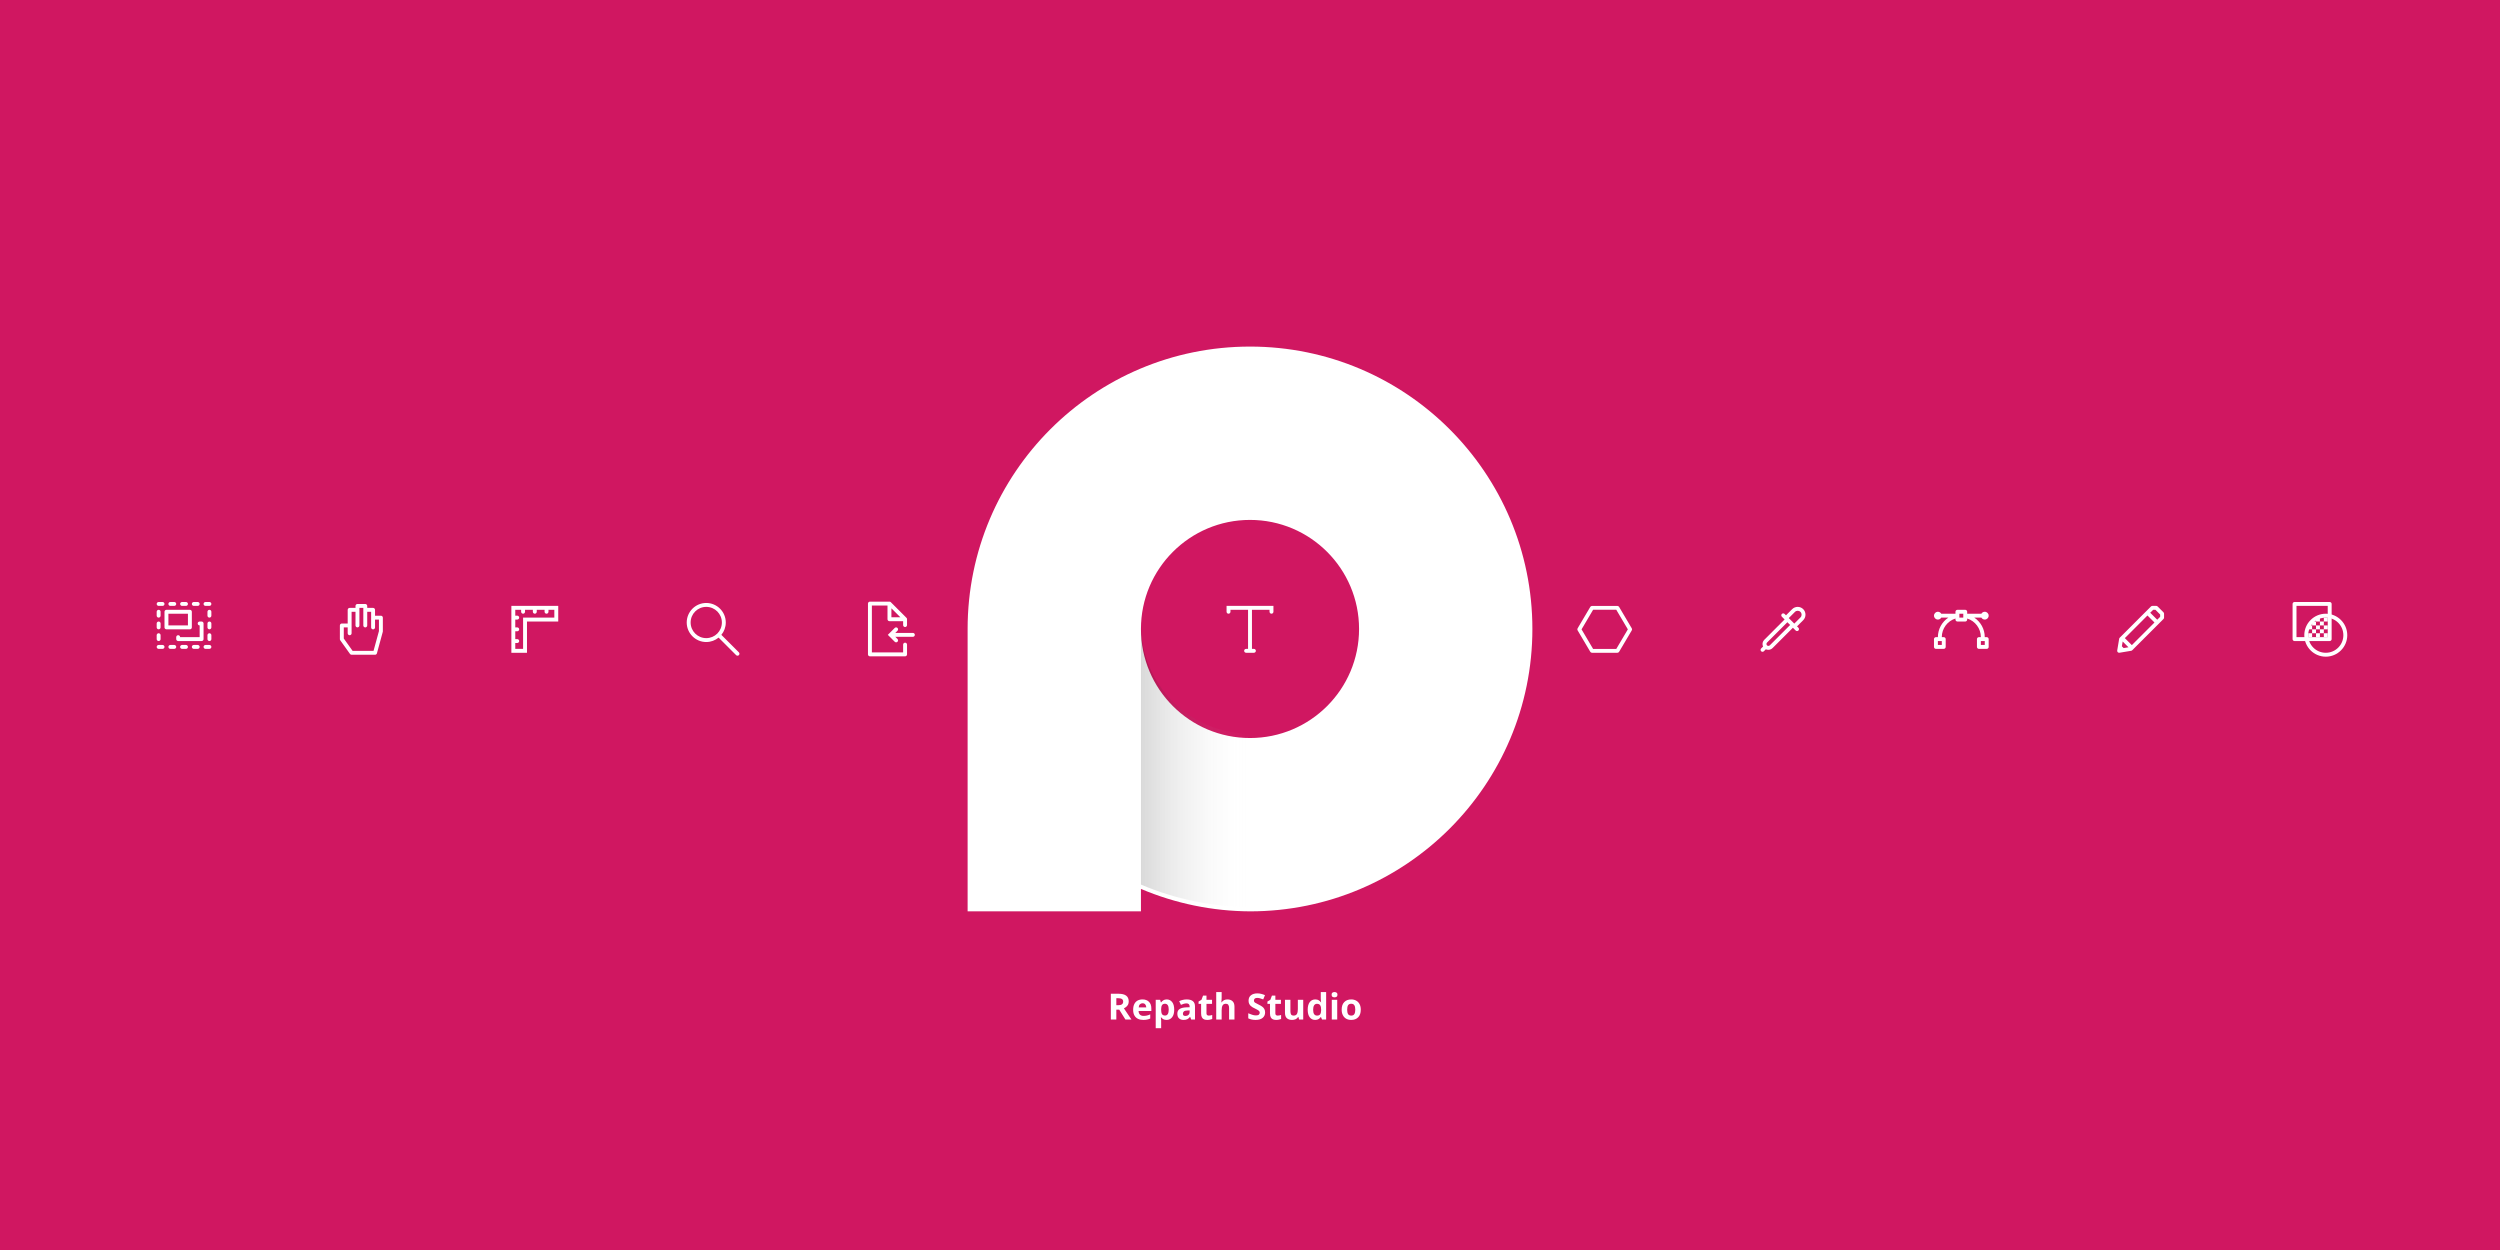
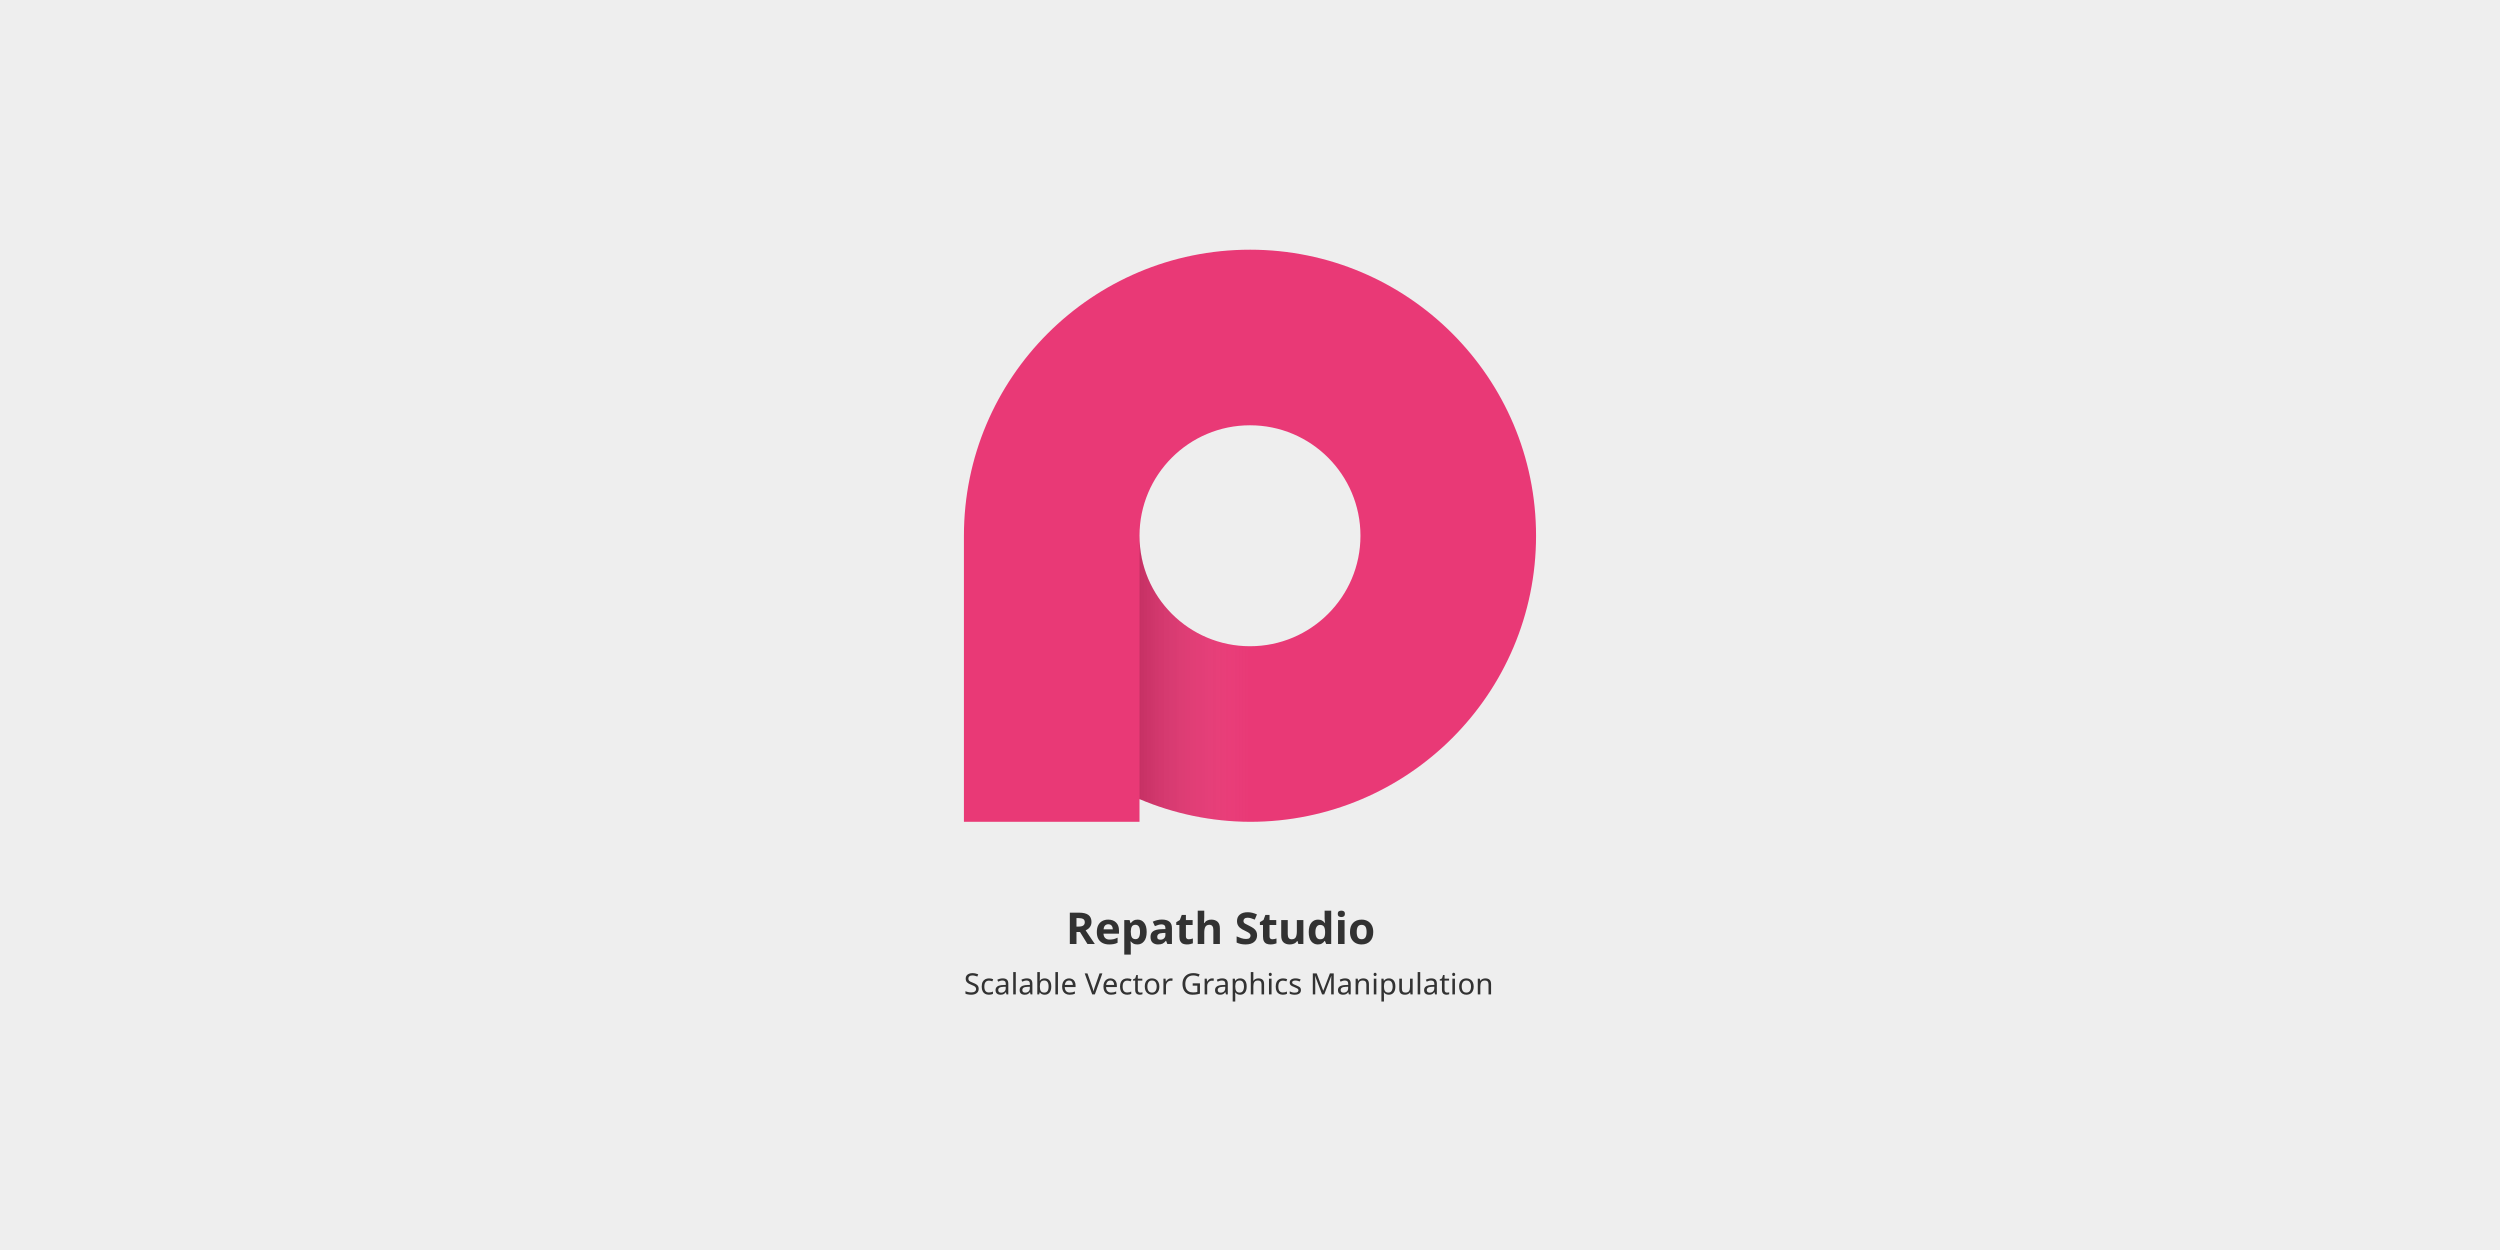
<svg xmlns="http://www.w3.org/2000/svg" width="640" height="320" version="1.1" viewBox="0 0 640 320">
  <defs>
-     <linearGradient id="linearGradient11" x1="1516.3" x2="1570.6" y1="732.63" y2="732.63" gradientTransform="matrix(.51405 0 0 .51405 -488.8 -216.7)" gradientUnits="userSpaceOnUse">
+     <linearGradient id="linearGradient11-7" x1="1516.3" x2="1570.6" y1="732.63" y2="732.63" gradientTransform="matrix(.27224 0 0 .27224 -359.29 -131.71)" gradientUnits="userSpaceOnUse">
      <stop stop-opacity=".149" offset="0" />
      <stop stop-color="#fff" stop-opacity="0" offset="1" />
    </linearGradient>
-     <linearGradient id="linearGradient17" x1="34.902" x2="34.902" y1="213.75" y2="134.15" gradientTransform="matrix(4.0202 0 0 4.0202 179.69 -539.31)" gradientUnits="userSpaceOnUse">
-       <stop stop-color="#d01761" offset="0" />
-       <stop stop-color="#d01761" offset="1" />
-     </linearGradient>
  </defs>
-   <rect width="640" height="320" rx="0" ry="0" fill="url(#linearGradient17)" stop-color="#000000" stroke-width="1" style="-inkscape-stroke:none;font-variation-settings:normal" />
-   <g fill="#fff">
-     <path d="m407.55 155.12a0.501 0.49 0 0 0-0.435 0.245l-3.254 5.505a0.501 0.49 0 0 0 0 0.49l3.254 5.505a0.501 0.49 0 0 0 0.435 0.245h6.503a0.501 0.49 0 0 0 0.435-0.245l3.254-5.505a0.501 0.49 0 0 0 0-0.49l-3.254-5.505a0.501 0.49 0 0 0-0.435-0.245zm0.288 0.979h5.928l2.962 5.016-2.962 5.016h-5.928l-2.962-5.016z" />
-     <path d="m501.1 156.11a0.5 0.5 0 0 0-0.5 0.5v0.5h-3.637a1 1 0 0 0-0.863-0.5 1 1 0 0 0-1 1 1 1 0 0 0 1 1 1 1 0 0 0 0.863-0.5h1.818c-1.633 1.086-2.682 2.941-2.682 5h-0.5a0.5 0.5 0 0 0-0.5 0.5v2a0.5 0.5 0 0 0 0.5 0.5h2a0.5 0.5 0 0 0 0.5-0.5v-2a0.5 0.5 0 0 0-0.5-0.5h-0.5c0-2.207 1.437-4.123 3.5-4.769v0.27a0.5 0.5 0 0 0 0.5 0.5h2a0.5 0.5 0 0 0 0.5-0.5v-0.27c2.064 0.647 3.5 2.563 3.5 4.769h-0.5a0.5 0.5 0 0 0-0.5 0.5v2a0.5 0.5 0 0 0 0.5 0.5h2a0.5 0.5 0 0 0 0.5-0.5v-2a0.5 0.5 0 0 0-0.5-0.5h-0.5c0-2.059-1.049-3.914-2.684-5h1.82a1 1 0 0 0 0.863 0.5 1 1 0 0 0 1-1 1 1 0 0 0-1-1 1 1 0 0 0-0.863 0.5h-3.637v-0.5a0.5 0.5 0 0 0-0.5-0.5zm0.5 1h1v1h-1zm-5.5 7h1v1h-1zm11 0h1v1h-1z" />
-     <path d="m551 155.11a0.5 0.5 0 0 0-0.354 0.146l-8 8a0.5 0.5 0 0 0-0.141 0.271l-0.5 3a0.5 0.5 0 0 0 0.576 0.576l3-0.5a0.5 0.5 0 0 0 0.271-0.141l8-8a0.5 0.5 0 0 0 0.146-0.354v-1a0.5 0.5 0 0 0-0.146-0.354l-1.5-1.5a0.5 0.5 0 0 0-0.354-0.146h-1zm0.207 1h0.586l1.207 1.207v0.586l-0.75 0.75-1.793-1.793 0.75-0.75zm-1.457 1.457 1.793 1.793-5.793 5.793-1.793-1.793zm-6.346 6.654 1.482 1.482-1.232 0.205-0.455-0.455z" color="#000000" stroke-linecap="round" stroke-linejoin="round" style="-inkscape-stroke:none" />
-     <path d="m130.91 155.11v12h4v-8h8v-4h-9zm1 1h1.5v0.5a0.5 0.5 0 0 0 0.5 0.5 0.5 0.5 0 0 0 0.5-0.5v-0.5h2v0.5a0.5 0.5 0 0 0 0.5 0.5 0.5 0.5 0 0 0 0.5-0.5v-0.5h2v0.5a0.5 0.5 0 0 0 0.5 0.5 0.5 0.5 0 0 0 0.5-0.5v-0.5h1.5v2h-8v8h-2v-1.5h0.5a0.5 0.5 0 0 0 0.5-0.5 0.5 0.5 0 0 0-0.5-0.5h-0.5v-2h0.5a0.5 0.5 0 0 0 0.5-0.5 0.5 0.5 0 0 0-0.5-0.5h-0.5v-2h0.5a0.5 0.5 0 0 0 0.5-0.5 0.5 0.5 0 0 0-0.5-0.5h-0.5z" />
-     <g transform="translate(585.9 153.11)" stroke-linecap="round" stroke-linejoin="round">
-       <path d="m1.5 1c-0.276 2.76e-5 -0.5 0.224-0.5 0.5v9c2.76e-5 0.276 0.224 0.5 0.5 0.5h9c0.276-2.8e-5 0.5-0.224 0.5-0.5v-9c-2.8e-5 -0.276-0.224-0.5-0.5-0.5zm0.5 1h8v8h-8z" color="#000000" style="-inkscape-stroke:none" />
-       <path d="m9.5 4c-3.032 0-5.5 2.468-5.5 5.5s2.468 5.5 5.5 5.5 5.5-2.468 5.5-5.5-2.468-5.5-5.5-5.5zm0 1c2.491 0 4.5 2.009 4.5 4.5s-2.009 4.5-4.5 4.5-4.5-2.009-4.5-4.5 2.009-4.5 4.5-4.5z" color="#000000" style="-inkscape-stroke:none" />
-       <path d="m7 5v1h1v-1zm1 1v1h1v-1zm1 0h1v-1h-1zm0 1v1h1v-1zm0 1h-1v1h1zm0 1v1h1v-1zm-1 0h-1v1h1zm-1 0v-1h-1v1zm-1 0h-1v1h1zm0-1v-1h-1v1zm0-1h1v-1h-1zm1 0v1h1v-1z" color="#000000" stroke-dasharray="1, 2" style="-inkscape-stroke:none" />
+   <rect width="640" height="320" rx="0" ry="0" fill="#eee" stop-color="#000000" stroke-width="1" style="-inkscape-stroke:none;font-variation-settings:normal" />
+   <g transform="translate(4.9743e-6 5.9171)">
+     <text x="319.774" y="235.751" dominant-baseline="auto" fill="#323232" font-family="Sora" font-size="11.254px" font-weight="800" stop-color="#000000" stroke-width=".274" text-align="center" text-anchor="middle" style="-inkscape-stroke:none;font-feature-settings:normal;font-variant-alternates:normal;font-variant-caps:normal;font-variant-east-asian:normal;font-variant-ligatures:normal;font-variant-numeric:normal;font-variant-position:normal;font-variation-settings:normal;line-height:1.25;text-decoration-color:#000000;text-decoration-line:none;text-decoration-style:solid;text-indent:0;text-orientation:mixed;text-transform:none;white-space:normal" xml:space="preserve">
+       <tspan x="319.774" y="235.751" dominant-baseline="auto" fill="#323232" font-family="Sora" font-size="11.254px" font-weight="800" stop-color="#000000" stroke-width=".274" text-align="center" text-anchor="middle" style="-inkscape-stroke:none;font-feature-settings:normal;font-variant-alternates:normal;font-variant-caps:normal;font-variant-east-asian:normal;font-variant-ligatures:normal;font-variant-numeric:normal;font-variant-position:normal;font-variation-settings:normal;line-height:1.25;text-decoration-color:#000000;text-decoration-line:none;text-decoration-style:solid;text-indent:0;text-orientation:mixed;text-transform:none;white-space:normal">Repath Studio</tspan>
+     </text>
+     <text x="246.766" y="248.655" fill="#323232" font-family="Sora" font-size="7.531px" font-weight="300" stop-color="#000000" stroke-width=".274" style="-inkscape-stroke:none;font-variation-settings:normal;line-height:1.25" xml:space="preserve">
+       <tspan x="246.766" y="248.655" fill="#323232" stroke-width=".274">
+         <tspan x="246.766" y="248.655" fill="#323232" font-family="Sora" font-weight="300" stop-color="#000000" stroke-width=".274" style="-inkscape-stroke:none;font-variation-settings:normal">Scalable Vector Graphics Manipulation</tspan>
+       </tspan>
+     </text>
+     <g transform="matrix(2.1624 0 0 2.1624 246.79 58.005)">
+       <g transform="matrix(.24082 0 0 .24082 -442.03 -81.448)" fill="#e93976" stop-color="#000000" stroke-width="4.55" style="-inkscape-stroke:none;font-variation-settings:normal">
+         <path d="m1976.1 338.21a140.63 140.63 0 0 0-140.63 140.63 140.63 140.63 0 0 0 0.016 0.229h-0.016v140.4h86.32v-11.176a140.63 140.63 0 0 0 54.309 11.176 140.63 140.63 0 0 0 140.63-140.63 140.63 140.63 0 0 0-140.63-140.63zm0 86.32a54.309 54.309 0 0 1 54.309 54.309 54.309 54.309 0 0 1-54.309 54.309 54.309 54.309 0 0 1-54.309-54.309 54.309 54.309 0 0 1 54.309-54.309z" fill="#e93976" stop-color="#000000" stroke-width="4.55" style="-inkscape-stroke:none;font-variation-settings:normal" />
+       </g>
+       <g transform="matrix(.88455 0 0 .88455 -26.56 -26.049)">
+         <path d="m53.514 67.735v35.244a38.285 38.285 0 0 0 14.785 3.043 38.285 38.285 0 0 0 38.285-38.285 38.285 38.285 0 0 0 0-4.87e-4h-23.5a14.785 14.785 0 0 1 0 4.87e-4 14.785 14.785 0 0 1-14.785 14.785 14.785 14.785 0 0 1-14.785-14.785 14.785 14.785 0 0 1 0-4.87e-4z" fill="url(#linearGradient11-7)" stop-color="#000000" stroke-width="1.003" style="-inkscape-stroke:none;font-variation-settings:normal" />
+       </g>
    </g>
-     <path d="m91.509 154.62a0.5 0.5 0 0 0-0.5 0.5v0.5h-1.5a0.5 0.5 0 0 0-0.5 0.5v3.5h-1.5a0.5 0.5 0 0 0-0.5 0.5v3.5a0.5 0.5 0 0 0 0.092 0.291l2.5 3.5a0.5 0.5 0 0 0 0.408 0.209h6a0.5 0.5 0 0 0 0.482-0.367l1.5-5.5a0.5 0.5 0 0 0 0.018-0.133v-3.5a0.5 0.5 0 0 0-0.5-0.5h-1.5v-1.5a0.5 0.5 0 0 0-0.5-0.5h-1.5v-0.5a0.5 0.5 0 0 0-0.5-0.5zm0.5 1h1v4.5a0.5 0.5 0 0 0 1 0v-3.5h1v4a0.5 0.5 0 0 0 1 0v-2h1v2.934l-1.383 5.066h-5.361l-2.256-3.16v-2.84h1v1.5a0.5 0.5 0 0 0 1 0v-5.5h1v3.5a0.5 0.5 0 0 0 0.5 0.494 0.5 0.5 0 0 0 0.5-0.494v-4z" />
-     <path d="m40.611 154.11a0.5 0.5 0 0 0-0.5 0.5 0.5 0.5 0 0 0 0.5 0.5h1a0.5 0.5 0 0 0 0.5-0.5 0.5 0.5 0 0 0-0.5-0.5zm3 0a0.5 0.5 0 0 0-0.5 0.5 0.5 0.5 0 0 0 0.5 0.5h1a0.5 0.5 0 0 0 0.5-0.5 0.5 0.5 0 0 0-0.5-0.5zm3 0a0.5 0.5 0 0 0-0.5 0.5 0.5 0.5 0 0 0 0.5 0.5h1a0.5 0.5 0 0 0 0.5-0.5 0.5 0.5 0 0 0-0.5-0.5zm3 0a0.5 0.5 0 0 0-0.5 0.5 0.5 0.5 0 0 0 0.5 0.5h1a0.5 0.5 0 0 0 0.5-0.5 0.5 0.5 0 0 0-0.5-0.5zm3 0a0.5 0.5 0 0 0-0.5 0.5 0.5 0.5 0 0 0 0.5 0.5h1a0.5 0.5 0 0 0 0.5-0.5 0.5 0.5 0 0 0-0.5-0.5zm-12 2a0.5 0.5 0 0 0-0.5 0.5v1a0.5 0.5 0 0 0 0.5 0.5 0.5 0.5 0 0 0 0.5-0.5v-1a0.5 0.5 0 0 0-0.5-0.5zm2 0a0.5 0.5 0 0 0-0.5 0.5v4a0.5 0.5 0 0 0 0.5 0.5h6a0.5 0.5 0 0 0 0.5-0.5v-4a0.5 0.5 0 0 0-0.5-0.5zm11 0a0.5 0.5 0 0 0-0.5 0.5v1a0.5 0.5 0 0 0 0.5 0.5 0.5 0.5 0 0 0 0.5-0.5v-1a0.5 0.5 0 0 0-0.5-0.5zm-10.5 1h5v3h-5zm-2.5 2a0.5 0.5 0 0 0-0.5 0.5v1a0.5 0.5 0 0 0 0.5 0.5 0.5 0.5 0 0 0 0.5-0.5v-1a0.5 0.5 0 0 0-0.5-0.5zm10.5 0a0.5 0.5 0 0 0-0.5 0.5 0.5 0.5 0 0 0 0.5 0.5v3h-5a0.5 0.5 0 0 0-0.5-0.5 0.5 0.5 0 0 0-0.5 0.5v0.5a0.5 0.5 0 0 0 0.5 0.5h6a0.5 0.5 0 0 0 0.5-0.5v-4a0.5 0.5 0 0 0-0.5-0.5zm2.5 0a0.5 0.5 0 0 0-0.5 0.5v1a0.5 0.5 0 0 0 0.5 0.5 0.5 0.5 0 0 0 0.5-0.5v-1a0.5 0.5 0 0 0-0.5-0.5zm-13 3a0.5 0.5 0 0 0-0.5 0.5v1a0.5 0.5 0 0 0 0.5 0.5 0.5 0.5 0 0 0 0.5-0.5v-1a0.5 0.5 0 0 0-0.5-0.5zm13 0a0.5 0.5 0 0 0-0.5 0.5v1a0.5 0.5 0 0 0 0.5 0.5 0.5 0.5 0 0 0 0.5-0.5v-1a0.5 0.5 0 0 0-0.5-0.5zm-13 3a0.5 0.5 0 0 0-0.5 0.5 0.5 0.5 0 0 0 0.5 0.5h1a0.5 0.5 0 0 0 0.5-0.5 0.5 0.5 0 0 0-0.5-0.5zm3 0a0.5 0.5 0 0 0-0.5 0.5 0.5 0.5 0 0 0 0.5 0.5h1a0.5 0.5 0 0 0 0.5-0.5 0.5 0.5 0 0 0-0.5-0.5zm3 0a0.5 0.5 0 0 0-0.5 0.5 0.5 0.5 0 0 0 0.5 0.5h1a0.5 0.5 0 0 0 0.5-0.5 0.5 0.5 0 0 0-0.5-0.5zm3 0a0.5 0.5 0 0 0-0.5 0.5 0.5 0.5 0 0 0 0.5 0.5h1a0.5 0.5 0 0 0 0.5-0.5 0.5 0.5 0 0 0-0.5-0.5zm3 0a0.5 0.5 0 0 0-0.5 0.5 0.5 0.5 0 0 0 0.5 0.5h1a0.5 0.5 0 0 0 0.5-0.5 0.5 0.5 0 0 0-0.5-0.5z" />
-     <path d="m460.21 155.36c-0.513 0-1.026 0.194-1.414 0.582a0.5 0.5 0 0 0-2e-3 2e-3l-1.578 1.578-0.354-0.354a0.5 0.5 0 0 0-0.354-0.146 0.5 0.5 0 0 0-0.354 0.146 0.5 0.5 0 0 0 0 0.707l0.707 0.707-5.207 5.209a0.5 0.5 0 0 0-0.01 8e-3v2e-3c-0.378 0.378-0.527 0.931-0.389 1.447 0.024 0.09 0.056 0.176 0.096 0.258l-0.5 0.5a0.5 0.5 0 0 0 0 0.709 0.5 0.5 0 0 0 0.707 0l0.5-0.502c0.082 0.039 0.168 0.072 0.258 0.096 0.516 0.138 1.069-0.011 1.447-0.389h2e-3l5.217-5.217 0.707 0.707a0.5 0.5 0 0 0 0.707 0 0.5 0.5 0 0 0 0-0.707l-0.354-0.354 1.578-1.578a0.5 0.5 0 0 0 2e-3 0c0.777-0.777 0.777-2.053 0-2.83-0.388-0.388-0.901-0.582-1.414-0.582zm0 0.994c0.255 0 0.51 0.098 0.707 0.295 0.395 0.395 0.395 1.021 0 1.416h-2e-3l-1.578 1.578-1.414-1.414 1.578-1.578a0.5 0.5 0 0 0 2e-3 -2e-3c0.197-0.197 0.452-0.295 0.707-0.295zm-2.641 2.936 0.707 0.707-5.207 5.209a0.5 0.5 0 0 0-0.01 8e-3v2e-3c-0.127 0.126-0.31 0.175-0.482 0.129-0.173-0.046-0.307-0.18-0.354-0.354-0.046-0.173 2e-3 -0.357 0.129-0.484a0.5 0.5 0 0 0 0.027-0.029l5.189-5.188z" />
-     <path d="m359.39 155.11a0.5 0.5 0 0 0-0.5 0.5v11a0.5 0.5 0 0 0 0.5 0.5h11a0.5 0.5 0 0 0 0.5-0.5v-11a0.5 0.5 0 0 0-0.5-0.5zm0.5 1h10v10h-10zm7.5 1c-0.823 0-1.5 0.677-1.5 1.5 0 0.823 0.677 1.5 1.5 1.5 0.823 0 1.5-0.677 1.5-1.5 0-0.823-0.677-1.5-1.5-1.5zm0 1c0.282 0 0.5 0.218 0.5 0.5 0 0.282-0.218 0.5-0.5 0.5-0.282 0-0.5-0.218-0.5-0.5 0-0.282 0.218-0.5 0.5-0.5zm-4.061 1a0.5 0.5 0 0 0-0.408 0.311l-2 5a0.5 0.5 0 0 0 0.465 0.686h7a0.5 0.5 0 0 0 0.416-0.777l-2-3a0.5 0.5 0 0 0-0.785-0.059l-0.492 0.537-1.728-2.486a0.5 0.5 0 0 0-0.467-0.211zm0.176 1.545 1.555 2.238a0.5 0.5 0 0 0 0.779 0.051l0.484-0.529 1.129 1.691h-5.328l1.381-3.451z" />
-     <path d="m227.7 154.02-5 2e-3c-0.276 3e-5 -0.5 0.224-0.5 0.5v13c3e-5 0.276 0.224 0.5 0.5 0.5h9c0.276-3e-5 0.5-0.224 0.5-0.5v-2.5a0.5 0.5 0 0 0-0.5-0.5 0.5 0.5 0 0 0-0.5 0.5v2h-8v-12h4v3.5c3e-5 0.276 0.224 0.5 0.5 0.5h3.5v1a0.5 0.5 0 0 0 0.5 0.5 0.5 0.5 0 0 0 0.5-0.5v-1a0.5 0.5 0 0 0 0-2e-3 0.5 0.5 0 0 0 0-2e-3 0.5 0.5 0 0 0 0-2e-3 0.5 0.5 0 0 0 0-2e-3 0.5 0.5 0 0 0 0-2e-3 0.5 0.5 0 0 0 0-2e-3 0.5 0.5 0 0 0 0-2e-3 0.5 0.5 0 0 0 0-2e-3 0.5 0.5 0 0 0 0-2e-3 0.5 0.5 0 0 0 0-2e-3 0.5 0.5 0 0 0 0-2e-3 0.5 0.5 0 0 0 0-2e-3 0.5 0.5 0 0 0 0-2e-3 0.5 0.5 0 0 0 0-2e-3 0.5 0.5 0 0 0 0-2e-3 0.5 0.5 0 0 0 0-2e-3 0.5 0.5 0 0 0 0-2e-3v-0.467c0-0.029-3e-3 -0.059-8e-3 -0.088-6.3e-4 -3e-3 -8.6e-4 -9e-3 -2e-3 -0.012-1e-3 -5e-3 -2e-3 -0.01-4e-3 -0.016-5e-3 -0.024-0.013-0.047-0.021-0.07-5e-3 -0.011-0.01-0.022-0.016-0.033-7e-3 -0.015-0.015-0.03-0.023-0.045-8e-3 -0.013-0.018-0.026-0.027-0.039-0.012-0.016-0.025-0.031-0.039-0.045-2e-3 -3e-3 -4e-3 -5e-3 -6e-3 -8e-3l-0.031-0.031-3.939-3.938c-9e-3 -0.011-0.019-0.021-0.029-0.031-1e-3 -6.5e-4 -3e-3 -9e-4 -4e-3 -2e-3 -0.033-0.032-0.069-0.06-0.109-0.082l-4e-3 -4e-3c-3e-3 -1e-3 -7e-3 -3e-3 -0.01-4e-3 -0.041-0.021-0.084-0.036-0.129-0.045-0.032-6e-3 -0.065-0.01-0.098-0.01zm0.5 1.711 2.291 2.291h-2.291zm1.205 4.875a0.5 0.5 0 0 0-0.354 0.148l-1.768 1.768 1.768 1.77a0.5 0.5 0 0 0 0.707 0 0.5 0.5 0 0 0 0-0.707l-0.562-0.562h4.502a0.5 0.5 0 0 0 0.5-0.5 0.5 0.5 0 0 0-0.5-0.5h-4.498l0.559-0.561a0.5 0.5 0 0 0 0-0.707 0.5 0.5 0 0 0-0.354-0.148z" />
-     <path d="m180.8 154.36c-2.756 0-5 2.244-5 5s2.244 5 5 5c1.198 0 2.298-0.425 3.16-1.131l4.486 4.486a0.5 0.5 0 0 0 0.707 0 0.5 0.5 0 0 0 0-0.709l-4.484-4.484c0.707-0.863 1.131-1.964 1.131-3.162 0-2.756-2.244-5-5-5zm0 1c2.215 0 4 1.785 4 4 0 1.099-0.439 2.091-1.152 2.812a0.5 0.5 0 0 0-0.019 0.016 0.5 0.5 0 0 0-0.014 0.018c-0.722 0.713-1.715 1.154-2.814 1.154-2.215 0-4-1.785-4-4s1.785-4 4-4z" />
-     <path d="m314 155.11v1.5c0 0.276 0.224 0.5 0.5 0.5s0.5-0.224 0.5-0.5v-0.5h4.5v10h-0.5c-0.276 0-0.5 0.224-0.5 0.5s0.224 0.5 0.5 0.5h2c0.276 0 0.5-0.224 0.5-0.5s-0.224-0.5-0.5-0.5h-0.5v-10h4.5v0.5c0 0.276 0.224 0.5 0.5 0.5s0.5-0.224 0.5-0.5v-1.5z" />
  </g>
-   <g transform="translate(1.421)">
-     <path d="m318.58 88.725a72.291 72.291 0 0 0-72.291 72.291 72.291 72.291 0 0 0 8e-3 0.117h-8e-3v72.173h44.373v-5.745a72.291 72.291 0 0 0 27.917 5.745 72.291 72.291 0 0 0 72.291-72.291 72.291 72.291 0 0 0-72.291-72.291zm0 44.373a27.918 27.918 0 0 1 27.918 27.918 27.918 27.918 0 0 1-27.918 27.918 27.918 27.918 0 0 1-27.918-27.918 27.918 27.918 0 0 1 27.918-27.918z" fill="#fff" stroke-width=".514" style="-inkscape-stroke:none;font-variation-settings:normal" />
-     <path d="m290.67 159.91v66.549a72.291 72.291 0 0 0 27.918 5.745 72.291 72.291 0 0 0 72.291-72.291 72.291 72.291 0 0 0 0-1e-3h-44.373a27.918 27.918 0 0 1 0 1e-3 27.918 27.918 0 0 1-27.918 27.918 27.918 27.918 0 0 1-27.917-27.918 27.918 27.918 0 0 1 0-1e-3z" fill="url(#linearGradient11)" stop-color="#000000" stroke-width="1.895" style="-inkscape-stroke:none;font-variation-settings:normal" />
-   </g>
-   <text x="319.782" y="261.006" fill="#ffffff" font-family="Sora" font-size="9.27px" font-weight="500" letter-spacing="0px" stroke-width=".048" text-align="center" text-anchor="middle" word-spacing="0px" style="-inkscape-stroke:none;font-variation-settings:normal;line-height:13.066px;text-decoration-color:#000000" xml:space="preserve">
-     <tspan x="319.782" y="261.006" fill="#ffffff" font-family="Sora" font-weight="600" stroke-width=".048">Repath Studio</tspan>
-   </text>
</svg>
